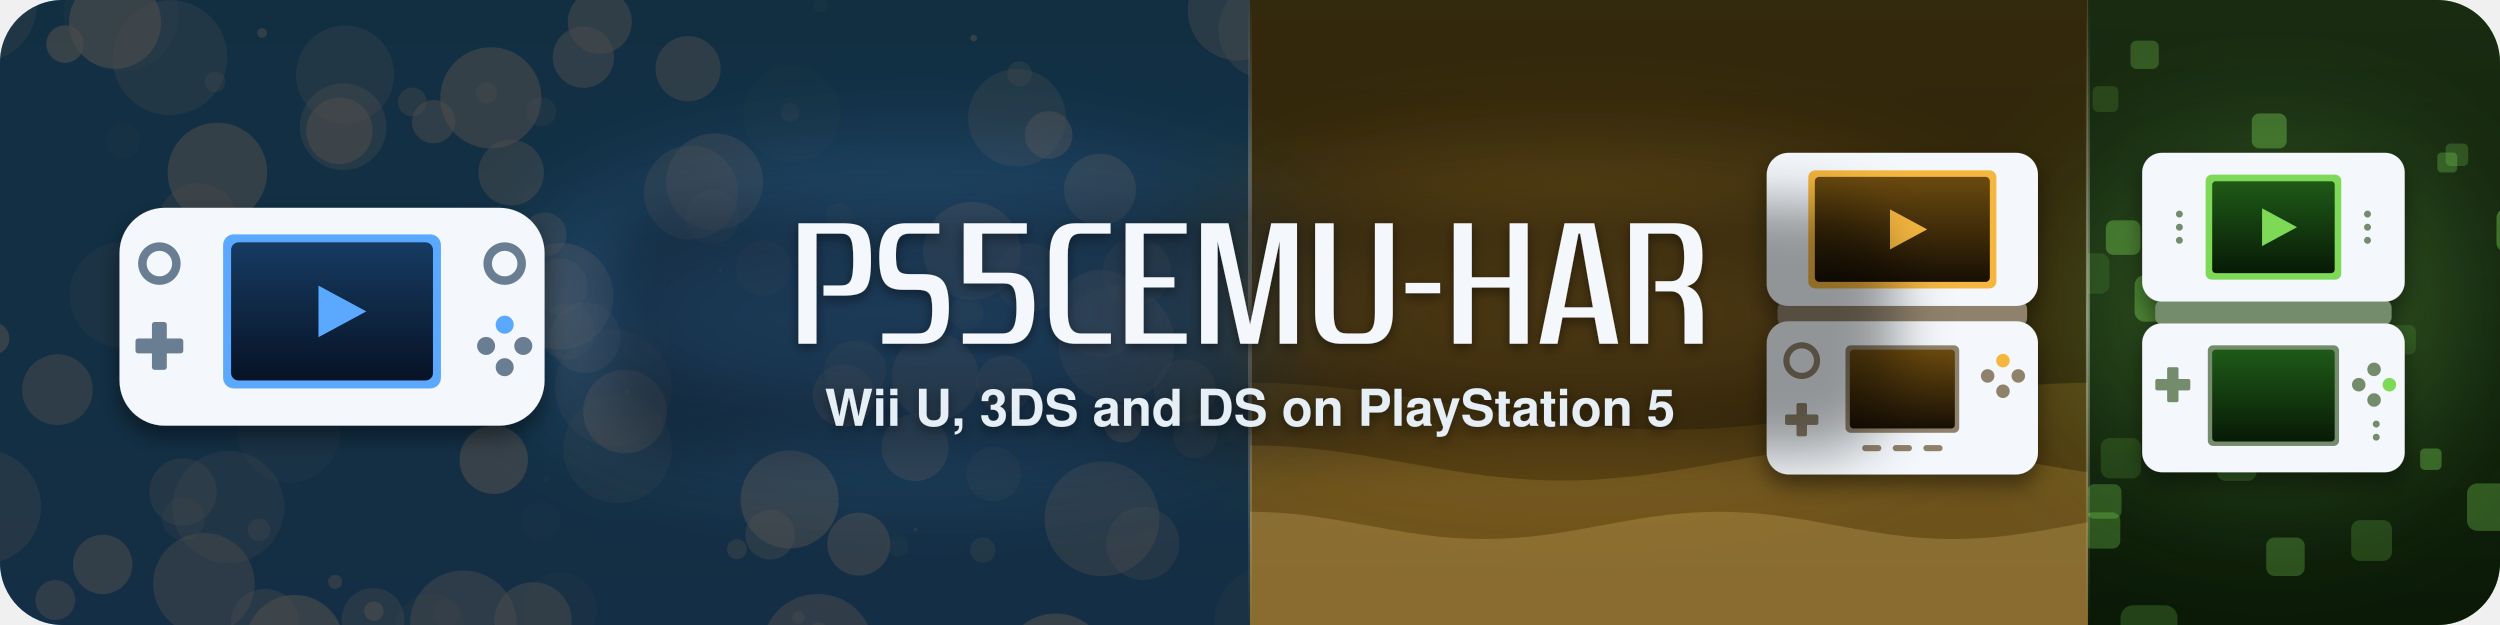
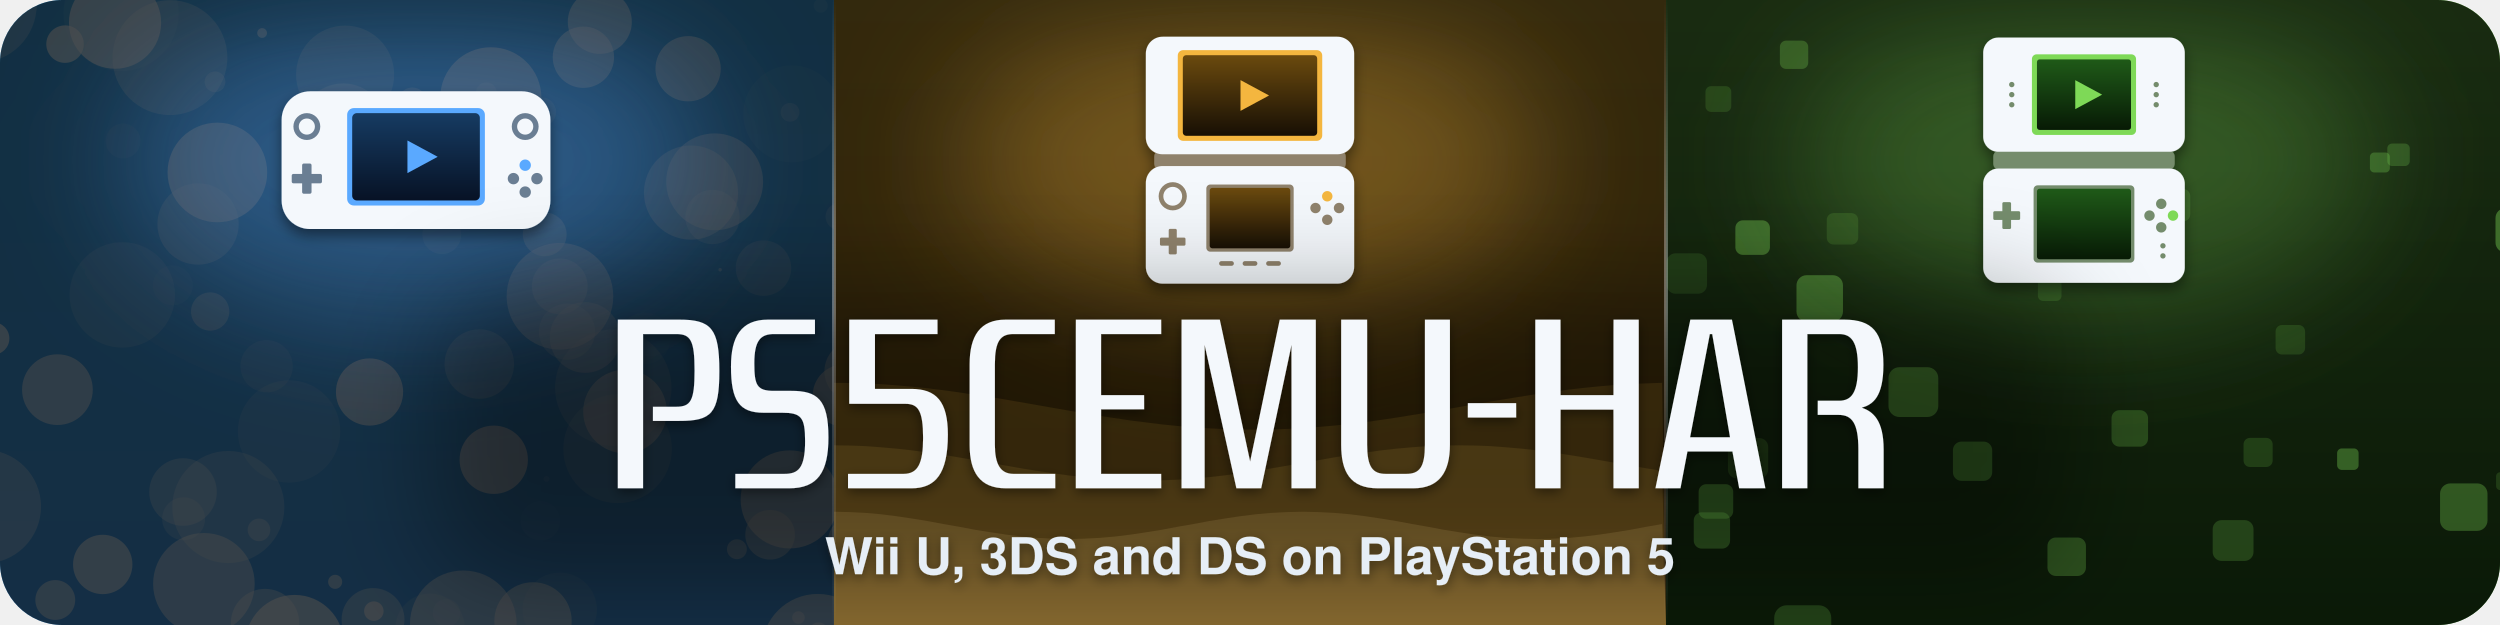
<svg xmlns="http://www.w3.org/2000/svg" width="1280" height="320" viewBox="0 0 1280 320" role="img" aria-label="PS5CEMU-HAR: Cemu, Azahar and melonDS, the Wii U, Nintendo 3DS and DS emulators, on PlayStation 5 homebrew">
  <defs>
    <clipPath id="tile">
      <rect width="1280" height="320" rx="32" />
    </clipPath>
    <clipPath id="left">
-       <rect width="640" height="320" />
+       <rect width="427" height="320" />
    </clipPath>
    <clipPath id="gold">
-       <rect x="640" width="429" height="320" />
+       <rect x="427" width="426" height="320" />
    </clipPath>
    <clipPath id="green">
-       <rect x="1069" width="211" height="320" />
+       <rect x="853" width="427" height="320" />
    </clipPath>
    <linearGradient id="sky" x1="0" y1="0" x2="0" y2="1">
      <stop offset="0" stop-color="#3b9fdf" />
      <stop offset="1" stop-color="#449ce6" />
    </linearGradient>
    <linearGradient id="sand" x1="0" y1="0" x2="0" y2="1">
      <stop offset="0" stop-color="#ffcc40" />
      <stop offset="1" stop-color="#ec9e16" />
    </linearGradient>
    <linearGradient id="melon" x1="0" y1="0" x2="0" y2="1">
      <stop offset="0" stop-color="#7ed957" />
      <stop offset="1" stop-color="#348024" />
    </linearGradient>
+     <linearGradient id="screen-blue" x1="0" y1="0" x2="0" y2="1">
+       <stop offset="0" stop-color="#163b62" />
+       <stop offset="1" stop-color="#071225" />
+     </linearGradient>
+     <linearGradient id="screen-gold" x1="0" y1="0" x2="0" y2="1">
+       <stop offset="0" stop-color="#6b4a0e" />
+       <stop offset="1" stop-color="#170f04" />
+     </linearGradient>
    <linearGradient id="screen-green" x1="0" y1="0" x2="0" y2="1">
      <stop offset="0" stop-color="#1f5a18" />
      <stop offset="1" stop-color="#071a05" />
    </linearGradient>
-     <linearGradient id="screen-blue" x1="0" y1="0" x2="0" y2="1">
-       <stop offset="0" stop-color="#163b62" />
-       <stop offset="1" stop-color="#071225" />
-     </linearGradient>
-     <linearGradient id="screen-gold" x1="0" y1="0" x2="0" y2="1">
-       <stop offset="0" stop-color="#6b4a0e" />
-       <stop offset="1" stop-color="#170f04" />
-     </linearGradient>
    <filter id="shadow" x="-20%" y="-30%" width="140%" height="170%">
-       <feDropShadow dx="0" dy="5.4" stdDeviation="5.4" flood-color="#000" flood-opacity="0.45" />
+       <feDropShadow dx="0" dy="3.4" stdDeviation="3.4" flood-color="#000" flood-opacity="0.45" />
    </filter>
    <filter id="text-shadow" x="-5%" y="-30%" width="110%" height="160%">
      <feDropShadow dx="0" dy="2" stdDeviation="3" flood-color="#000" flood-opacity="0.45" />
    </filter>
-     <filter id="soft" x="-10%" y="-40%" width="120%" height="180%">
-       <feGaussianBlur stdDeviation="14" />
+     <filter id="soft" x="-20%" y="-60%" width="140%" height="220%">
+       <feGaussianBlur stdDeviation="26" />
    </filter>
    <filter id="glow" x="-50%" y="-80%" width="200%" height="260%">
      <feGaussianBlur stdDeviation="34" />
    </filter>
    <linearGradient id="seam" x1="0" y1="0" x2="0" y2="1">
      <stop offset="0" stop-color="#fff" stop-opacity="0" />
      <stop offset="0.5" stop-color="#fff" stop-opacity="0.45" />
      <stop offset="1" stop-color="#fff" stop-opacity="0" />
    </linearGradient>
  </defs>
  <g clip-path="url(#tile)">
    <g clip-path="url(#left)">
-       <rect width="640" height="320" fill="url(#sky)" />
+       <rect width="427" height="320" fill="url(#sky)" />
      <circle cx="419.1" cy="323.7" r="5.0" fill="#fff" fill-opacity="0.40" />
      <circle cx="171.6" cy="297.9" r="3.6" fill="#fff" fill-opacity="0.49" />
-       <circle cx="575.0" cy="216.8" r="9.8" fill="#fff" fill-opacity="0.61" />
-       <circle cx="459.5" cy="279.4" r="5.6" fill="#fff" fill-opacity="0.11" />
      <circle cx="136.5" cy="187.5" r="13.4" fill="#fff" fill-opacity="0.12" />
      <circle cx="107.6" cy="159.5" r="9.8" fill="#fff" fill-opacity="0.32" />
      <circle cx="88.5" cy="146.1" r="10.2" fill="#fff" fill-opacity="0.07" />
      <circle cx="404.5" cy="57.5" r="4.8" fill="#fff" fill-opacity="0.16" />
-       <circle cx="582.1" cy="139.1" r="17.5" fill="#fff" fill-opacity="0.35" />
      <circle cx="63.0" cy="72.2" r="8.9" fill="#fff" fill-opacity="0.08" />
      <circle cx="29.4" cy="199.5" r="18.1" fill="#fff" fill-opacity="0.49" />
      <circle cx="286.6" cy="312.2" r="19.0" fill="#fff" fill-opacity="0.10" />
      <circle cx="439.7" cy="278.6" r="16.1" fill="#fff" fill-opacity="0.53" />
-       <circle cx="520.7" cy="60.3" r="25.0" fill="#fff" fill-opacity="0.29" />
-       <circle cx="522.0" cy="37.8" r="6.4" fill="#fff" fill-opacity="0.29" />
-       <circle cx="468.5" cy="229.1" r="17.2" fill="#fff" fill-opacity="0.45" />
      <circle cx="352.3" cy="35.2" r="16.7" fill="#fff" fill-opacity="0.49" />
-       <circle cx="585.2" cy="278.3" r="18.7" fill="#fff" fill-opacity="0.29" />
-       <circle cx="498.5" cy="19.5" r="1.7" fill="#fff" fill-opacity="0.61" />
-       <circle cx="536.9" cy="69.1" r="12.2" fill="#fff" fill-opacity="0.51" />
      <circle cx="437.9" cy="190.1" r="15.8" fill="#fff" fill-opacity="0.41" />
      <circle cx="52.6" cy="289.0" r="15.2" fill="#fff" fill-opacity="0.55" />
      <circle cx="175.7" cy="64.9" r="22.2" fill="#fff" fill-opacity="0.34" />
-       <circle cx="582.5" cy="159.8" r="1.9" fill="#fff" fill-opacity="0.41" />
-       <circle cx="612.0" cy="223.5" r="11.2" fill="#fff" fill-opacity="0.23" />
      <circle cx="314.0" cy="198.5" r="29.8" fill="#fff" fill-opacity="0.18" />
      <circle cx="237.2" cy="319.4" r="27.3" fill="#fff" fill-opacity="0.45" />
      <circle cx="173.8" cy="67.0" r="17.0" fill="#fff" fill-opacity="0.57" />
      <circle cx="418.7" cy="332.8" r="28.7" fill="#fff" fill-opacity="0.50" />
      <circle cx="-8.1" cy="259.4" r="29.1" fill="#fff" fill-opacity="0.30" />
      <circle cx="299.6" cy="172.8" r="18.1" fill="#fff" fill-opacity="0.33" />
      <circle cx="321.1" cy="200.7" r="1.2" fill="#fff" fill-opacity="0.53" />
      <circle cx="405.4" cy="58.3" r="24.8" fill="#fff" fill-opacity="0.06" />
      <circle cx="101.4" cy="114.7" r="20.8" fill="#fff" fill-opacity="0.27" />
      <circle cx="62.0" cy="6.9" r="29.5" fill="#fff" fill-opacity="0.08" />
-       <circle cx="540.5" cy="341.0" r="26.9" fill="#fff" fill-opacity="0.63" />
-       <circle cx="647.5" cy="136.7" r="25.4" fill="#fff" fill-opacity="0.09" />
      <circle cx="249.0" cy="47.6" r="5.4" fill="#fff" fill-opacity="0.28" />
      <circle cx="94.0" cy="265.6" r="11.0" fill="#fff" fill-opacity="0.18" />
      <circle cx="307.1" cy="11.2" r="16.4" fill="#fff" fill-opacity="0.50" />
      <circle cx="276.7" cy="266.7" r="10.1" fill="#fff" fill-opacity="0.05" />
      <circle cx="58.9" cy="11.6" r="23.6" fill="#fff" fill-opacity="0.61" />
-       <circle cx="563.3" cy="160.5" r="22.4" fill="#fff" fill-opacity="0.56" />
      <circle cx="390.9" cy="137.3" r="14.2" fill="#fff" fill-opacity="0.19" />
      <circle cx="252.8" cy="235.4" r="17.5" fill="#fff" fill-opacity="0.62" />
      <circle cx="278.9" cy="120.0" r="11.2" fill="#fff" fill-opacity="0.40" />
      <circle cx="62.6" cy="151.0" r="27.0" fill="#fff" fill-opacity="0.14" />
-       <circle cx="633.8" cy="5.3" r="25.7" fill="#fff" fill-opacity="0.41" />
-       <circle cx="649.2" cy="15.3" r="25.3" fill="#fff" fill-opacity="0.34" />
      <circle cx="104.4" cy="298.9" r="26.0" fill="#fff" fill-opacity="0.44" />
      <circle cx="364.8" cy="111.1" r="13.9" fill="#fff" fill-opacity="0.21" />
      <circle cx="429.6" cy="110.9" r="6.9" fill="#fff" fill-opacity="0.16" />
      <circle cx="286.7" cy="151.7" r="27.3" fill="#fff" fill-opacity="0.45" />
      <circle cx="226.2" cy="120.2" r="9.9" fill="#fff" fill-opacity="0.18" />
      <circle cx="404.3" cy="255.7" r="25.1" fill="#fff" fill-opacity="0.58" />
      <circle cx="394.3" cy="273.8" r="12.7" fill="#fff" fill-opacity="0.40" />
      <circle cx="116.9" cy="259.6" r="28.7" fill="#fff" fill-opacity="0.22" />
      <circle cx="330.1" cy="173.2" r="13.2" fill="#fff" fill-opacity="0.06" />
      <circle cx="251.3" cy="50.1" r="25.9" fill="#fff" fill-opacity="0.59" />
      <circle cx="110.1" cy="41.9" r="5.3" fill="#fff" fill-opacity="0.26" />
      <circle cx="220.2" cy="321.7" r="17.8" fill="#fff" fill-opacity="0.11" />
      <circle cx="28.3" cy="307.2" r="10.2" fill="#fff" fill-opacity="0.47" />
      <circle cx="134.2" cy="16.9" r="2.5" fill="#fff" fill-opacity="0.54" />
-       <circle cx="508.8" cy="242.7" r="14.0" fill="#fff" fill-opacity="0.17" />
-       <circle cx="650.2" cy="318.3" r="28.4" fill="#fff" fill-opacity="0.13" />
      <circle cx="87.0" cy="29.5" r="29.4" fill="#fff" fill-opacity="0.28" />
-       <circle cx="503.2" cy="281.6" r="6.5" fill="#fff" fill-opacity="0.27" />
      <circle cx="272.9" cy="317.9" r="19.8" fill="#fff" fill-opacity="0.47" />
      <circle cx="316.2" cy="229.8" r="27.8" fill="#fff" fill-opacity="0.17" />
      <circle cx="93.7" cy="251.9" r="17.3" fill="#fff" fill-opacity="0.27" />
      <circle cx="432.0" cy="202.5" r="15.9" fill="#fff" fill-opacity="0.57" />
      <circle cx="-3.5" cy="173.3" r="8.3" fill="#fff" fill-opacity="0.62" />
      <circle cx="279.8" cy="245.2" r="1.5" fill="#fff" fill-opacity="0.11" />
      <circle cx="245.4" cy="186.4" r="17.8" fill="#fff" fill-opacity="0.25" />
      <circle cx="33.3" cy="22.6" r="9.6" fill="#fff" fill-opacity="0.63" />
      <circle cx="189.2" cy="200.7" r="17.2" fill="#fff" fill-opacity="0.60" />
      <circle cx="290.3" cy="169.8" r="14.4" fill="#fff" fill-opacity="0.24" />
-       <circle cx="514.3" cy="196.5" r="14.5" fill="#fff" fill-opacity="0.53" />
-       <circle cx="468.8" cy="271.1" r="0.9" fill="#fff" fill-opacity="0.38" />
      <circle cx="228.6" cy="313.8" r="7.1" fill="#fff" fill-opacity="0.11" />
      <circle cx="132.6" cy="271.3" r="5.8" fill="#fff" fill-opacity="0.29" />
-       <circle cx="563.2" cy="97.1" r="18.4" fill="#fff" fill-opacity="0.44" />
      <circle cx="150.8" cy="329.8" r="25.2" fill="#fff" fill-opacity="0.61" />
      <circle cx="286.6" cy="146.6" r="14.3" fill="#fff" fill-opacity="0.31" />
      <circle cx="320.0" cy="210.7" r="21.4" fill="#fff" fill-opacity="0.51" />
      <circle cx="420.2" cy="2.9" r="3.6" fill="#fff" fill-opacity="0.09" />
      <circle cx="408.8" cy="316.2" r="3.2" fill="#fff" fill-opacity="0.35" />
-       <circle cx="571.7" cy="176.0" r="29.7" fill="#fff" fill-opacity="0.49" />
      <circle cx="261.7" cy="88.4" r="16.8" fill="#fff" fill-opacity="0.47" />
      <circle cx="191.0" cy="317.2" r="16.1" fill="#fff" fill-opacity="0.34" />
      <circle cx="368.7" cy="138.1" r="0.9" fill="#fff" fill-opacity="0.37" />
      <circle cx="353.8" cy="98.6" r="24.1" fill="#fff" fill-opacity="0.34" />
      <circle cx="277.2" cy="57.3" r="7.5" fill="#fff" fill-opacity="0.20" />
      <circle cx="298.7" cy="29.3" r="15.7" fill="#fff" fill-opacity="0.51" />
      <circle cx="222.0" cy="62.3" r="11.1" fill="#fff" fill-opacity="0.50" />
      <circle cx="377.3" cy="281.2" r="5.1" fill="#fff" fill-opacity="0.39" />
-       <circle cx="606.7" cy="199.9" r="15.9" fill="#fff" fill-opacity="0.37" />
-       <circle cx="478.8" cy="193.1" r="22.3" fill="#fff" fill-opacity="0.53" />
-       <circle cx="495.0" cy="160.3" r="8.6" fill="#fff" fill-opacity="0.32" />
      <circle cx="148.0" cy="220.9" r="26.2" fill="#fff" fill-opacity="0.12" />
      <circle cx="135.7" cy="319.0" r="17.5" fill="#fff" fill-opacity="0.35" />
      <circle cx="365.9" cy="93.1" r="24.8" fill="#fff" fill-opacity="0.39" />
-       <circle cx="631.2" cy="144.2" r="3.6" fill="#fff" fill-opacity="0.36" />
-       <circle cx="643.8" cy="153.9" r="6.9" fill="#fff" fill-opacity="0.52" />
      <circle cx="-10.9" cy="2.4" r="29.7" fill="#fff" fill-opacity="0.24" />
-       <circle cx="564.2" cy="265.6" r="29.4" fill="#fff" fill-opacity="0.40" />
      <circle cx="191.4" cy="312.9" r="5.0" fill="#fff" fill-opacity="0.58" />
-       <circle cx="636.5" cy="150.7" r="8.3" fill="#fff" fill-opacity="0.32" />
-       <circle cx="527.0" cy="142.2" r="17.6" fill="#fff" fill-opacity="0.35" />
      <circle cx="111.3" cy="88.3" r="25.5" fill="#fff" fill-opacity="0.59" />
-       <circle cx="497.6" cy="128.4" r="25.0" fill="#fff" fill-opacity="0.55" />
      <circle cx="176.7" cy="38.2" r="25.1" fill="#fff" fill-opacity="0.28" />
      <circle cx="211.1" cy="52.2" r="7.4" fill="#fff" fill-opacity="0.36" />
-       <rect width="640" height="320" fill="#000" fill-opacity="0.7" />
+       <rect width="427" height="320" fill="#000" fill-opacity="0.7" />
    </g>
    <g clip-path="url(#gold)">
-       <rect x="640" width="429" height="320" fill="url(#sand)" />
-       <rect x="640" width="429" height="320" fill="#000" fill-opacity="0.8" />
-       <path d="M640,320 L640,196.0 L648,196.1 L656,196.3 L664,196.7 L672,197.3 L680,198.0 L688,198.8 L696,199.8 L704,200.9 L712,202.1 L720,203.3 L728,204.6 L736,206.0 L744,207.4 L752,208.8 L760,210.2 L768,211.5 L776,212.9 L784,214.1 L792,215.3 L800,216.3 L808,217.3 L816,218.1 L824,218.8 L832,219.3 L840,219.7 L848,219.9 L856,220.0 L864,219.9 L872,219.6 L880,219.2 L888,218.6 L896,217.9 L904,217.1 L912,216.1 L920,215.0 L928,213.8 L936,212.5 L944,211.2 L952,209.8 L960,208.4 L968,207.0 L976,205.6 L984,204.3 L992,203.0 L1000,201.7 L1008,200.6 L1016,199.5 L1024,198.6 L1032,197.8 L1040,197.1 L1048,196.6 L1056,196.3 L1064,196.0 L1072,196.0 L1080,196.1 L1088,196.4 L1096,196.9 L1104,197.5 L1112,198.2 L1120,199.1 L1128,200.1 L1136,201.2 L1144,202.4 L1152,203.6 L1160,205.0 L1168,206.3 L1176,207.7 L1184,209.1 L1192,210.5 L1200,211.9 L1208,213.2 L1216,214.4 L1224,215.5 L1232,216.6 L1240,217.5 L1248,218.3 L1256,218.9 L1264,219.4 L1272,219.8 L1280,220.0 L1280,320 Z" fill="#f4b63f" fill-opacity="0.16" />
-       <path d="M640,320 L640,228.0 L648,228.1 L656,228.4 L664,229.0 L672,229.7 L680,230.6 L688,231.7 L696,232.9 L704,234.2 L712,235.6 L720,237.0 L728,238.4 L736,239.8 L744,241.1 L752,242.3 L760,243.4 L768,244.3 L776,245.0 L784,245.6 L792,245.9 L800,246.0 L808,245.9 L816,245.6 L824,245.0 L832,244.3 L840,243.4 L848,242.3 L856,241.1 L864,239.8 L872,238.4 L880,237.0 L888,235.6 L896,234.2 L904,232.9 L912,231.7 L920,230.6 L928,229.7 L936,229.0 L944,228.4 L952,228.1 L960,228.0 L968,228.1 L976,228.4 L984,229.0 L992,229.7 L1000,230.6 L1008,231.7 L1016,232.9 L1024,234.2 L1032,235.6 L1040,237.0 L1048,238.4 L1056,239.8 L1064,241.1 L1072,242.3 L1080,243.4 L1088,244.3 L1096,245.0 L1104,245.6 L1112,245.9 L1120,246.0 L1128,245.9 L1136,245.6 L1144,245.0 L1152,244.3 L1160,243.4 L1168,242.3 L1176,241.1 L1184,239.8 L1192,238.4 L1200,237.0 L1208,235.6 L1216,234.2 L1224,232.9 L1232,231.7 L1240,230.6 L1248,229.7 L1256,229.0 L1264,228.4 L1272,228.1 L1280,228.0 L1280,320 Z" fill="#f8c65a" fill-opacity="0.18" />
-       <path d="M640,320 L640,262.0 L648,262.2 L656,262.6 L664,263.3 L672,264.3 L680,265.5 L688,266.8 L696,268.3 L704,269.7 L712,271.2 L720,272.5 L728,273.7 L736,274.7 L744,275.4 L752,275.8 L760,276.0 L768,275.8 L776,275.4 L784,274.7 L792,273.7 L800,272.5 L808,271.2 L816,269.7 L824,268.3 L832,266.8 L840,265.5 L848,264.3 L856,263.3 L864,262.6 L872,262.2 L880,262.0 L888,262.2 L896,262.6 L904,263.3 L912,264.3 L920,265.5 L928,266.8 L936,268.3 L944,269.7 L952,271.2 L960,272.5 L968,273.7 L976,274.7 L984,275.4 L992,275.8 L1000,276.0 L1008,275.8 L1016,275.4 L1024,274.7 L1032,273.7 L1040,272.5 L1048,271.2 L1056,269.7 L1064,268.3 L1072,266.8 L1080,265.5 L1088,264.3 L1096,263.3 L1104,262.6 L1112,262.2 L1120,262.0 L1128,262.2 L1136,262.6 L1144,263.3 L1152,264.3 L1160,265.5 L1168,266.8 L1176,268.3 L1184,269.7 L1192,271.2 L1200,272.5 L1208,273.7 L1216,274.7 L1224,275.4 L1232,275.8 L1240,276.0 L1248,275.8 L1256,275.4 L1264,274.7 L1272,273.7 L1280,272.5 L1280,320 Z" fill="#ffd98a" fill-opacity="0.2" />
+       <rect x="427" width="426" height="320" fill="url(#sand)" />
+       <rect x="427" width="426" height="320" fill="#000" fill-opacity="0.8" />
+       <path d="M427,320 L427,196.0 L435,196.1 L443,196.3 L451,196.7 L459,197.3 L467,198.0 L475,198.8 L483,199.8 L491,200.9 L499,202.1 L507,203.3 L515,204.6 L523,206.0 L531,207.4 L539,208.8 L547,210.2 L555,211.5 L563,212.9 L571,214.1 L579,215.3 L587,216.3 L595,217.3 L603,218.1 L611,218.8 L619,219.3 L627,219.7 L635,219.9 L643,220.0 L651,219.9 L659,219.6 L667,219.2 L675,218.6 L683,217.9 L691,217.1 L699,216.1 L707,215.0 L715,213.8 L723,212.5 L731,211.2 L739,209.8 L747,208.4 L755,207.0 L763,205.6 L771,204.3 L779,203.0 L787,201.7 L795,200.6 L803,199.5 L811,198.6 L819,197.8 L827,197.1 L835,196.6 L843,196.3 L851,196.0 L853,320 Z" fill="#f4b63f" fill-opacity="0.16" />
+       <path d="M427,320 L427,228.0 L435,228.1 L443,228.4 L451,229.0 L459,229.7 L467,230.6 L475,231.7 L483,232.9 L491,234.2 L499,235.6 L507,237.0 L515,238.4 L523,239.8 L531,241.1 L539,242.3 L547,243.4 L555,244.3 L563,245.0 L571,245.6 L579,245.9 L587,246.0 L595,245.9 L603,245.6 L611,245.0 L619,244.3 L627,243.4 L635,242.3 L643,241.1 L651,239.8 L659,238.4 L667,237.0 L675,235.6 L683,234.2 L691,232.9 L699,231.7 L707,230.6 L715,229.7 L723,229.0 L731,228.4 L739,228.1 L747,228.0 L755,228.1 L763,228.4 L771,229.0 L779,229.7 L787,230.6 L795,231.7 L803,232.9 L811,234.2 L819,235.6 L827,237.0 L835,238.4 L843,239.8 L851,241.1 L853,320 Z" fill="#f8c65a" fill-opacity="0.18" />
+       <path d="M427,320 L427,262.0 L435,262.2 L443,262.6 L451,263.3 L459,264.3 L467,265.5 L475,266.8 L483,268.3 L491,269.7 L499,271.2 L507,272.5 L515,273.7 L523,274.7 L531,275.4 L539,275.8 L547,276.0 L555,275.8 L563,275.4 L571,274.7 L579,273.7 L587,272.5 L595,271.2 L603,269.7 L611,268.3 L619,266.8 L627,265.5 L635,264.3 L643,263.3 L651,262.6 L659,262.2 L667,262.0 L675,262.2 L683,262.6 L691,263.3 L699,264.3 L707,265.5 L715,266.8 L723,268.3 L731,269.7 L739,271.2 L747,272.5 L755,273.7 L763,274.7 L771,275.4 L779,275.8 L787,276.0 L795,275.8 L803,275.4 L811,274.7 L819,273.7 L827,272.5 L835,271.2 L843,269.7 L851,268.3 L853,320 Z" fill="#ffd98a" fill-opacity="0.2" />
    </g>
    <g clip-path="url(#green)">
-       <rect x="1069" width="211" height="320" fill="url(#melon)" />
-       <rect x="1069" width="211" height="320" fill="#000" fill-opacity="0.8" />
-       <rect x="1160.3" y="275.2" width="19.7" height="19.7" rx="4.3" fill="#7ed957" fill-opacity="0.28" />
-       <rect x="1059.3" y="129.7" width="20.7" height="20.7" rx="4.6" fill="#7ed957" fill-opacity="0.14" />
-       <rect x="1102.8" y="109.1" width="16.1" height="16.1" rx="3.5" fill="#7ed957" fill-opacity="0.16" />
-       <rect x="1263.1" y="247.5" width="24.3" height="24.3" rx="5.3" fill="#7ed957" fill-opacity="0.31" />
-       <rect x="1067.0" y="262.3" width="18.6" height="18.6" rx="4.1" fill="#7ed957" fill-opacity="0.29" />
-       <rect x="1213.4" y="224.2" width="14.9" height="14.9" rx="3.3" fill="#7ed957" fill-opacity="0.17" />
-       <rect x="1177.5" y="210.0" width="18.7" height="18.7" rx="4.1" fill="#7ed957" fill-opacity="0.23" />
-       <rect x="1190.2" y="96.7" width="16.7" height="16.7" rx="3.7" fill="#7ed957" fill-opacity="0.21" />
-       <rect x="1071.4" y="44.1" width="13.2" height="13.2" rx="2.9" fill="#7ed957" fill-opacity="0.16" />
-       <rect x="1092.9" y="140.9" width="23.8" height="23.8" rx="5.2" fill="#7ed957" fill-opacity="0.42" />
-       <rect x="1085.7" y="309.9" width="29.2" height="29.2" rx="6.4" fill="#7ed957" fill-opacity="0.21" />
-       <rect x="1116.9" y="188.0" width="25.5" height="25.5" rx="5.6" fill="#7ed957" fill-opacity="0.33" />
-       <rect x="1090.8" y="20.8" width="14.5" height="14.5" rx="3.2" fill="#7ed957" fill-opacity="0.27" />
-       <rect x="1281.6" y="241.8" width="9.1" height="9.1" rx="2.0" fill="#7ed957" fill-opacity="0.16" />
-       <rect x="1159.6" y="142.0" width="12.1" height="12.1" rx="2.7" fill="#7ed957" fill-opacity="0.18" />
-       <rect x="1203.8" y="266.3" width="20.9" height="20.9" rx="4.6" fill="#7ed957" fill-opacity="0.21" />
-       <rect x="1247.9" y="78.1" width="10.2" height="10.2" rx="2.2" fill="#7ed957" fill-opacity="0.29" />
-       <rect x="1135.2" y="226.1" width="20.1" height="20.1" rx="4.4" fill="#7ed957" fill-opacity="0.26" />
-       <rect x="1075.6" y="224.3" width="20.6" height="20.6" rx="4.5" fill="#7ed957" fill-opacity="0.16" />
-       <rect x="1252.2" y="73.5" width="11.5" height="11.5" rx="2.5" fill="#7ed957" fill-opacity="0.23" />
-       <rect x="1221.8" y="166.4" width="15.1" height="15.1" rx="3.3" fill="#7ed957" fill-opacity="0.16" />
-       <rect x="1068.5" y="247.9" width="17.7" height="17.7" rx="3.9" fill="#7ed957" fill-opacity="0.29" />
-       <rect x="1278.2" y="106.6" width="22.6" height="22.6" rx="5.0" fill="#7ed957" fill-opacity="0.40" />
-       <rect x="1152.9" y="58.1" width="17.9" height="17.9" rx="3.9" fill="#7ed957" fill-opacity="0.37" />
-       <rect x="1239.1" y="229.6" width="11.0" height="11.0" rx="2.4" fill="#7ed957" fill-opacity="0.35" />
-       <rect x="1078.2" y="112.8" width="17.7" height="17.7" rx="3.9" fill="#7ed957" fill-opacity="0.38" />
+       <rect x="853" width="427" height="320" fill="url(#melon)" />
+       <rect x="853" width="427" height="320" fill="#000" fill-opacity="0.8" />
+       <rect x="1048.3" y="275.2" width="19.7" height="19.7" rx="4.3" fill="#7ed957" fill-opacity="0.28" />
+       <rect x="853.3" y="129.7" width="20.7" height="20.7" rx="4.6" fill="#7ed957" fill-opacity="0.14" />
+       <rect x="935.3" y="109.1" width="16.1" height="16.1" rx="3.5" fill="#7ed957" fill-opacity="0.16" />
+       <rect x="1249.3" y="247.5" width="24.3" height="24.3" rx="5.3" fill="#7ed957" fill-opacity="0.31" />
+       <rect x="867.2" y="262.3" width="18.6" height="18.6" rx="4.1" fill="#7ed957" fill-opacity="0.29" />
+       <rect x="1148.7" y="224.2" width="14.9" height="14.9" rx="3.3" fill="#7ed957" fill-opacity="0.17" />
+       <rect x="1081.1" y="210.0" width="18.7" height="18.7" rx="4.1" fill="#7ed957" fill-opacity="0.23" />
+       <rect x="1104.7" y="96.7" width="16.7" height="16.7" rx="3.7" fill="#7ed957" fill-opacity="0.21" />
+       <rect x="873.2" y="44.1" width="13.2" height="13.2" rx="2.9" fill="#7ed957" fill-opacity="0.16" />
+       <rect x="919.8" y="140.9" width="23.8" height="23.8" rx="5.2" fill="#7ed957" fill-opacity="0.42" />
+       <rect x="908.4" y="309.9" width="29.2" height="29.2" rx="6.4" fill="#7ed957" fill-opacity="0.21" />
+       <rect x="966.9" y="188.0" width="25.5" height="25.5" rx="5.6" fill="#7ed957" fill-opacity="0.33" />
+       <rect x="911.3" y="20.8" width="14.5" height="14.5" rx="3.2" fill="#7ed957" fill-opacity="0.27" />
+       <rect x="1278.0" y="241.8" width="9.1" height="9.1" rx="2.0" fill="#7ed957" fill-opacity="0.16" />
+       <rect x="1043.4" y="142.0" width="12.1" height="12.1" rx="2.7" fill="#7ed957" fill-opacity="0.18" />
+       <rect x="1132.9" y="266.3" width="20.9" height="20.9" rx="4.6" fill="#7ed957" fill-opacity="0.21" />
+       <rect x="1213.4" y="78.1" width="10.2" height="10.2" rx="2.2" fill="#7ed957" fill-opacity="0.29" />
+       <rect x="999.9" y="226.1" width="20.1" height="20.1" rx="4.4" fill="#7ed957" fill-opacity="0.26" />
+       <rect x="884.7" y="224.3" width="20.6" height="20.6" rx="4.5" fill="#7ed957" fill-opacity="0.16" />
+       <rect x="1222.3" y="73.5" width="11.5" height="11.5" rx="2.5" fill="#7ed957" fill-opacity="0.23" />
+       <rect x="1165.1" y="166.4" width="15.1" height="15.1" rx="3.3" fill="#7ed957" fill-opacity="0.16" />
+       <rect x="869.7" y="247.9" width="17.7" height="17.7" rx="3.9" fill="#7ed957" fill-opacity="0.29" />
+       <rect x="1277.7" y="106.6" width="22.6" height="22.6" rx="5.0" fill="#7ed957" fill-opacity="0.40" />
+       <rect x="1033.2" y="58.1" width="17.9" height="17.9" rx="3.9" fill="#7ed957" fill-opacity="0.37" />
+       <rect x="1196.6" y="229.6" width="11.0" height="11.0" rx="2.4" fill="#7ed957" fill-opacity="0.35" />
+       <rect x="888.5" y="112.8" width="17.7" height="17.7" rx="3.9" fill="#7ed957" fill-opacity="0.38" />
    </g>
-     <rect x="639" width="2" height="320" fill="url(#seam)" />
-     <rect x="1068" width="2" height="320" fill="url(#seam)" />
-   </g>
-   <ellipse cx="470" cy="160" rx="190" ry="62" fill="#5aa9ff" fill-opacity="0.42" filter="url(#glow)" />
-   <ellipse cx="810" cy="160" rx="190" ry="62" fill="#f4b63f" fill-opacity="0.38" filter="url(#glow)" />
-   <ellipse cx="1164" cy="160" rx="110" ry="90" fill="#7ed957" fill-opacity="0.22" filter="url(#glow)" />
-   <rect x="61.2" y="106.4" width="217.6" height="111.52" rx="23.12" fill="#f4f8fc" filter="url(#shadow)" />
-   <rect x="114.24" y="120.0" width="111.52" height="78.88" rx="5.44" fill="#5aa9ff" />
-   <rect x="118.32" y="124.08" width="103.36" height="70.72" rx="3.81" fill="url(#screen-blue)" />
-   <polygon points="163.06,146.24 163.06,172.64 187.54,159.44" fill="#5aa9ff" />
-   <circle cx="81.6" cy="134.96" r="10.88" fill="#6a7e93" />
-   <circle cx="81.6" cy="134.96" r="6.53" fill="#f4f8fc" />
-   <circle cx="258.4" cy="134.96" r="10.88" fill="#6a7e93" />
-   <circle cx="258.4" cy="134.96" r="6.53" fill="#f4f8fc" />
-   <rect x="69.36" y="173.31" width="24.48" height="7.62" rx="1.36" fill="#6a7e93" />
-   <rect x="77.79" y="164.88" width="7.62" height="24.48" rx="1.36" fill="#6a7e93" />
-   <circle cx="258.4" cy="166.24" r="4.62" fill="#5aa9ff" />
-   <circle cx="267.92" cy="177.12" r="4.62" fill="#6a7e93" />
-   <circle cx="248.88" cy="177.12" r="4.62" fill="#6a7e93" />
-   <circle cx="258.4" cy="188.0" r="4.62" fill="#6a7e93" />
+     <rect x="426" width="2" height="320" fill="url(#seam)" />
+     <rect x="852" width="2" height="320" fill="url(#seam)" />
+     <ellipse cx="213" cy="82" rx="150" ry="80" fill="#5aa9ff" fill-opacity="0.34" filter="url(#glow)" />
+     <ellipse cx="640" cy="82" rx="150" ry="80" fill="#f4b63f" fill-opacity="0.32" filter="url(#glow)" />
+     <ellipse cx="1067" cy="82" rx="150" ry="80" fill="#7ed957" fill-opacity="0.28" filter="url(#glow)" />
+   </g>
+   <rect x="144.2" y="46.74" width="137.6" height="70.52" rx="14.62" fill="#f4f8fc" filter="url(#shadow)" />
+   <rect x="177.74" y="55.34" width="70.52" height="49.88" rx="3.44" fill="#5aa9ff" />
+   <rect x="180.32" y="57.92" width="65.36" height="44.72" rx="2.41" fill="url(#screen-blue)" />
+   <polygon points="208.61,71.93 208.61,88.63 224.09,80.28" fill="#5aa9ff" />
+   <circle cx="157.1" cy="64.8" r="6.88" fill="#6a7e93" />
+   <circle cx="157.1" cy="64.8" r="4.13" fill="#f4f8fc" />
+   <circle cx="268.9" cy="64.8" r="6.88" fill="#6a7e93" />
+   <circle cx="268.9" cy="64.8" r="4.13" fill="#f4f8fc" />
+   <rect x="149.36" y="89.05" width="15.48" height="4.82" rx="0.86" fill="#6a7e93" />
+   <rect x="154.69" y="83.72" width="4.82" height="15.48" rx="0.86" fill="#6a7e93" />
+   <circle cx="268.9" cy="84.58" r="2.92" fill="#5aa9ff" />
+   <circle cx="274.92" cy="91.46" r="2.92" fill="#6a7e93" />
+   <circle cx="262.88" cy="91.46" r="2.92" fill="#6a7e93" />
+   <circle cx="268.9" cy="98.34" r="2.92" fill="#6a7e93" />
  <g filter="url(#shadow)">
-     <rect x="910.16" y="153.84" width="127.68" height="13.44" rx="4.48" fill="#8f826c" />
-     <rect x="904.56" y="78.24" width="138.88" height="78.4" rx="11.2" fill="#f4f8fc" />
-     <rect x="904.56" y="164.48" width="138.88" height="78.4" rx="11.2" fill="#f4f8fc" />
-   </g>
-   <rect x="925.84" y="87.2" width="96.32" height="60.48" rx="3.58" fill="#f4b63f" />
-   <rect x="929.2" y="90.56" width="89.6" height="53.76" rx="2.24" fill="url(#screen-gold)" />
-   <polygon points="967.67,107.17 967.67,127.71 986.71,117.44" fill="#f4b63f" />
-   <rect x="944.88" y="176.8" width="58.24" height="44.8" rx="2.69" fill="#8f826c" />
-   <rect x="947.12" y="179.04" width="53.76" height="40.32" rx="1.79" fill="url(#screen-gold)" />
-   <circle cx="922.48" cy="184.64" r="9.41" fill="#8f826c" />
-   <circle cx="922.48" cy="184.64" r="6.27" fill="#f4f8fc" />
-   <rect x="913.97" y="212.19" width="17.02" height="5.38" rx="0.9" fill="#8f826c" />
-   <rect x="919.79" y="206.37" width="5.38" height="17.02" rx="0.9" fill="#8f826c" />
-   <circle cx="1025.52" cy="184.64" r="3.47" fill="#f4b63f" />
-   <circle cx="1033.36" cy="192.48" r="3.47" fill="#8f826c" />
-   <circle cx="1017.68" cy="192.48" r="3.47" fill="#8f826c" />
-   <circle cx="1025.52" cy="200.32" r="3.47" fill="#8f826c" />
-   <rect x="953.39" y="227.87" width="9.86" height="3.14" rx="1.57" fill="#8f826c" />
-   <rect x="969.07" y="227.87" width="9.86" height="3.14" rx="1.57" fill="#8f826c" />
-   <rect x="984.75" y="227.87" width="9.86" height="3.14" rx="1.57" fill="#8f826c" />
+     <rect x="590.98" y="76.84" width="98.04" height="10.32" rx="3.44" fill="#8f826c" />
+     <rect x="586.68" y="18.79" width="106.64" height="60.2" rx="8.6" fill="#f4f8fc" />
+     <rect x="586.68" y="85.01" width="106.64" height="60.2" rx="8.6" fill="#f4f8fc" />
+   </g>
+   <rect x="603.02" y="25.67" width="73.96" height="46.44" rx="2.75" fill="#f4b63f" />
+   <rect x="605.6" y="28.25" width="68.8" height="41.28" rx="1.72" fill="url(#screen-gold)" />
+   <polygon points="635.14,41.01 635.14,56.77 649.76,48.89" fill="#f4b63f" />
+   <rect x="617.64" y="94.47" width="44.72" height="34.4" rx="2.06" fill="#8f826c" />
+   <rect x="619.36" y="96.19" width="41.28" height="30.96" rx="1.38" fill="url(#screen-gold)" />
+   <circle cx="600.44" cy="100.49" r="7.22" fill="#8f826c" />
+   <circle cx="600.44" cy="100.49" r="4.82" fill="#f4f8fc" />
+   <rect x="593.9" y="121.65" width="13.07" height="4.13" rx="0.69" fill="#8f826c" />
+   <rect x="598.38" y="117.17" width="4.13" height="13.07" rx="0.69" fill="#8f826c" />
+   <circle cx="679.56" cy="100.49" r="2.67" fill="#f4b63f" />
+   <circle cx="685.58" cy="106.51" r="2.67" fill="#8f826c" />
+   <circle cx="673.54" cy="106.51" r="2.67" fill="#8f826c" />
+   <circle cx="679.56" cy="112.53" r="2.67" fill="#8f826c" />
+   <rect x="624.18" y="133.69" width="7.57" height="2.41" rx="1.2" fill="#8f826c" />
+   <rect x="636.22" y="133.69" width="7.57" height="2.41" rx="1.2" fill="#8f826c" />
+   <rect x="648.26" y="133.69" width="7.57" height="2.41" rx="1.2" fill="#8f826c" />
  <g filter="url(#shadow)">
-     <rect x="1103.52" y="153.28" width="120.96" height="13.44" rx="4.48" fill="#748c6c" />
-     <rect x="1096.8" y="78.24" width="134.4" height="76.16" rx="10.08" fill="#f4f8fc" />
-     <rect x="1096.8" y="165.6" width="134.4" height="76.16" rx="10.08" fill="#f4f8fc" />
-   </g>
-   <rect x="1129.28" y="89.44" width="69.44" height="53.76" rx="3.14" fill="#7ed957" />
-   <rect x="1132.64" y="92.8" width="62.72" height="47.04" rx="1.79" fill="url(#screen-green)" />
-   <polygon points="1158.18,106.66 1158.18,125.98 1176.1,116.32" fill="#7ed957" />
-   <rect x="1130.4" y="176.8" width="67.2" height="51.52" rx="2.69" fill="#748c6c" />
-   <rect x="1132.64" y="179.04" width="62.72" height="47.04" rx="1.79" fill="url(#screen-green)" />
-   <rect x="1103.52" y="194.05" width="17.92" height="5.82" rx="0.9" fill="#748c6c" />
-   <rect x="1109.57" y="188.0" width="5.82" height="17.92" rx="0.9" fill="#748c6c" />
-   <circle cx="1115.84" cy="109.6" r="1.79" fill="#748c6c" />
-   <circle cx="1115.84" cy="116.32" r="1.79" fill="#748c6c" />
-   <circle cx="1115.84" cy="123.04" r="1.79" fill="#748c6c" />
-   <circle cx="1212.16" cy="109.6" r="1.79" fill="#748c6c" />
-   <circle cx="1212.16" cy="116.32" r="1.79" fill="#748c6c" />
-   <circle cx="1212.16" cy="123.04" r="1.79" fill="#748c6c" />
-   <circle cx="1223.36" cy="196.96" r="3.47" fill="#7ed957" />
-   <circle cx="1215.52" cy="204.8" r="3.47" fill="#748c6c" />
-   <circle cx="1215.52" cy="189.12" r="3.47" fill="#748c6c" />
-   <circle cx="1207.68" cy="196.96" r="3.47" fill="#748c6c" />
-   <circle cx="1216.64" cy="217.12" r="1.79" fill="#748c6c" />
-   <circle cx="1216.64" cy="223.84" r="1.79" fill="#748c6c" />
-   <rect x="310" y="104" width="660" height="128" rx="40" fill="#040810" fill-opacity="0.4" filter="url(#soft)" />
+     <rect x="1020.56" y="76.84" width="92.88" height="10.32" rx="3.44" fill="#748c6c" />
+     <rect x="1015.4" y="19.22" width="103.2" height="58.48" rx="7.74" fill="#f4f8fc" />
+     <rect x="1015.4" y="86.3" width="103.2" height="58.48" rx="7.74" fill="#f4f8fc" />
+   </g>
+   <rect x="1040.34" y="27.82" width="53.32" height="41.28" rx="2.41" fill="#7ed957" />
+   <rect x="1042.92" y="30.4" width="48.16" height="36.12" rx="1.38" fill="url(#screen-green)" />
+   <polygon points="1062.53,41.04 1062.53,55.88 1076.29,48.46" fill="#7ed957" />
+   <rect x="1041.2" y="94.9" width="51.6" height="39.56" rx="2.06" fill="#748c6c" />
+   <rect x="1042.92" y="96.62" width="48.16" height="36.12" rx="1.38" fill="url(#screen-green)" />
+   <rect x="1020.56" y="108.14" width="13.76" height="4.47" rx="0.69" fill="#748c6c" />
+   <rect x="1025.2" y="103.5" width="4.47" height="13.76" rx="0.69" fill="#748c6c" />
+   <circle cx="1030.02" cy="43.3" r="1.38" fill="#748c6c" />
+   <circle cx="1030.02" cy="48.46" r="1.38" fill="#748c6c" />
+   <circle cx="1030.02" cy="53.62" r="1.38" fill="#748c6c" />
+   <circle cx="1103.98" cy="43.3" r="1.38" fill="#748c6c" />
+   <circle cx="1103.98" cy="48.46" r="1.38" fill="#748c6c" />
+   <circle cx="1103.98" cy="53.62" r="1.38" fill="#748c6c" />
+   <circle cx="1112.58" cy="110.38" r="2.67" fill="#7ed957" />
+   <circle cx="1106.56" cy="116.4" r="2.67" fill="#748c6c" />
+   <circle cx="1106.56" cy="104.36" r="2.67" fill="#748c6c" />
+   <circle cx="1100.54" cy="110.38" r="2.67" fill="#748c6c" />
+   <circle cx="1107.42" cy="125.86" r="1.38" fill="#748c6c" />
+   <circle cx="1107.42" cy="131.02" r="1.38" fill="#748c6c" />
+   <rect x="220" y="150" width="840" height="150" rx="44" fill="#040810" fill-opacity="0.34" filter="url(#soft)" />
  <g font-family="'Segoe UI', 'Helvetica Neue', Helvetica, Arial, sans-serif" filter="url(#text-shadow)" text-anchor="middle">
-     <path d="M445.932 133.144C445.932 117.568 443.028 114.312 431.236 114.312H408.796V176.0H418.036V119.592H430.18C435.46 119.592 436.868 121.88 436.868 132.968C436.868 144.056 435.46 146.168 430.18 146.168H421.644V151.36H431.236C443.028 151.36 445.932 148.72 445.932 133.144Z M485.828 157.432C485.828 143.352 481.692 140.36 472.188 140.36H465.94C459.692 140.36 458.724 138.424 458.724 130.24C458.724 121.792 461.1 119.592 465.94 119.592H480.9V114.312H463.74C453.796 114.312 450.188 120.648 450.188 131.472C450.188 144.056 453.268 148.368 462.156 148.368H468.844C475.884 148.368 477.292 149.952 477.292 158.752C477.292 168.784 474.74 170.72 469.724 170.72H451.772V176.0H471.484C481.868 176.0 485.828 170.104 485.828 157.432Z M529.508 156.376C529.508 144.232 525.284 139.656 516.132 139.656H502.844V119.592H525.724V114.312H493.428V145.112H514.02C518.596 145.112 520.444 147.488 520.444 157.608C520.444 166.848 518.596 170.72 513.316 170.72H492.988V176.0H516.22C524.844 176.0 529.508 170.896 529.508 156.376Z M546.7 130.68C546.7 122.144 548.724 119.592 553.476 119.592H568.612V114.312H550.66C541.244 114.312 537.46 120.296 537.46 130.68V160.072C537.46 170.016 541.156 176.0 550.66 176.0H568.788V170.72H553.476C548.724 170.72 546.7 167.2 546.7 160.072Z M607.54 170.72H585.54V147.136H601.292V141.944H585.54V119.592H607.54V114.312H576.3V176.0H607.54Z M664.068 114.312H650.868L640.044 166.232L628.956 114.312H614.964V176.0H623.412V123.552L635.028 176.0H644.092L655.18 123.552V176.0H664.068Z M673.34 160.072C673.34 170.016 676.684 176.0 686.716 176.0H699.74C709.244 176.0 713.116 170.016 713.116 160.072V114.312H703.964V160.072C703.964 168.256 702.028 170.72 697.188 170.72H689.62C684.868 170.72 682.844 168.256 682.844 160.072V114.312H673.34Z M737.348 144.848H719.66V150.128H737.348Z M782.172 114.312H772.932V141.944H753.572V114.312H744.332V176.0H753.572V147.224H772.932V176.0H782.172Z M818.9 176.0H828.492L816.26 114.312H801.036L788.276 176.0H797.428L799.98 162.536H816.436ZM808.164 119.592H809.044L815.556 157.344H800.948Z M871.644 130.856C871.644 119.064 867.684 114.312 857.3 114.312H834.596V176.0H843.836V119.592H855.452C859.94 119.592 862.316 122.408 862.316 131.736C862.316 141.064 859.94 143.968 855.452 143.968H847.62V149.16H855.276C860.116 149.16 862.492 152.064 862.492 161.832V176.0H871.732V161.832C871.732 150.92 867.772 147.928 863.724 146.52C867.772 145.376 871.644 142.648 871.644 130.856Z" fill="#f4f8fc" />
-     <text x="640" y="218" font-size="26" font-weight="600" fill="#e6eef6">Wii U, 3DS and DS on PlayStation 5</text>
+     <path d="M445.932 133.144C445.932 117.568 443.028 114.312 431.236 114.312H408.796V176.0H418.036V119.592H430.18C435.46 119.592 436.868 121.88 436.868 132.968C436.868 144.056 435.46 146.168 430.18 146.168H421.644V151.36H431.236C443.028 151.36 445.932 148.72 445.932 133.144Z M485.828 157.432C485.828 143.352 481.692 140.36 472.188 140.36H465.94C459.692 140.36 458.724 138.424 458.724 130.24C458.724 121.792 461.1 119.592 465.94 119.592H480.9V114.312H463.74C453.796 114.312 450.188 120.648 450.188 131.472C450.188 144.056 453.268 148.368 462.156 148.368H468.844C475.884 148.368 477.292 149.952 477.292 158.752C477.292 168.784 474.74 170.72 469.724 170.72H451.772V176.0H471.484C481.868 176.0 485.828 170.104 485.828 157.432Z M529.508 156.376C529.508 144.232 525.284 139.656 516.132 139.656H502.844V119.592H525.724V114.312H493.428V145.112H514.02C518.596 145.112 520.444 147.488 520.444 157.608C520.444 166.848 518.596 170.72 513.316 170.72H492.988V176.0H516.22C524.844 176.0 529.508 170.896 529.508 156.376Z M546.7 130.68C546.7 122.144 548.724 119.592 553.476 119.592H568.612V114.312H550.66C541.244 114.312 537.46 120.296 537.46 130.68V160.072C537.46 170.016 541.156 176.0 550.66 176.0H568.788V170.72H553.476C548.724 170.72 546.7 167.2 546.7 160.072Z M607.54 170.72H585.54V147.136H601.292V141.944H585.54V119.592H607.54V114.312H576.3V176.0H607.54Z M664.068 114.312H650.868L640.044 166.232L628.956 114.312H614.964V176.0H623.412V123.552L635.028 176.0H644.092L655.18 123.552V176.0H664.068Z M673.34 160.072C673.34 170.016 676.684 176.0 686.716 176.0H699.74C709.244 176.0 713.116 170.016 713.116 160.072V114.312H703.964V160.072C703.964 168.256 702.028 170.72 697.188 170.72H689.62C684.868 170.72 682.844 168.256 682.844 160.072V114.312H673.34Z M737.348 144.848H719.66V150.128H737.348Z M782.172 114.312H772.932V141.944H753.572V114.312H744.332V176.0H753.572V147.224H772.932V176.0H782.172Z M818.9 176.0H828.492L816.26 114.312H801.036L788.276 176.0H797.428L799.98 162.536H816.436ZM808.164 119.592H809.044L815.556 157.344H800.948Z M871.644 130.856C871.644 119.064 867.684 114.312 857.3 114.312H834.596V176.0H843.836V119.592H855.452C859.94 119.592 862.316 122.408 862.316 131.736C862.316 141.064 859.94 143.968 855.452 143.968H847.62V149.16H855.276C860.116 149.16 862.492 152.064 862.492 161.832V176.0H871.732V161.832C871.732 150.92 867.772 147.928 863.724 146.52C867.772 145.376 871.644 142.648 871.644 130.856Z" transform="translate(640 250) scale(1.4) translate(-640 -176)" fill="#f4f8fc" />
+     <text x="640" y="294" font-size="26" font-weight="600" fill="#e6eef6">Wii U, 3DS and DS on PlayStation 5</text>
  </g>
</svg>
